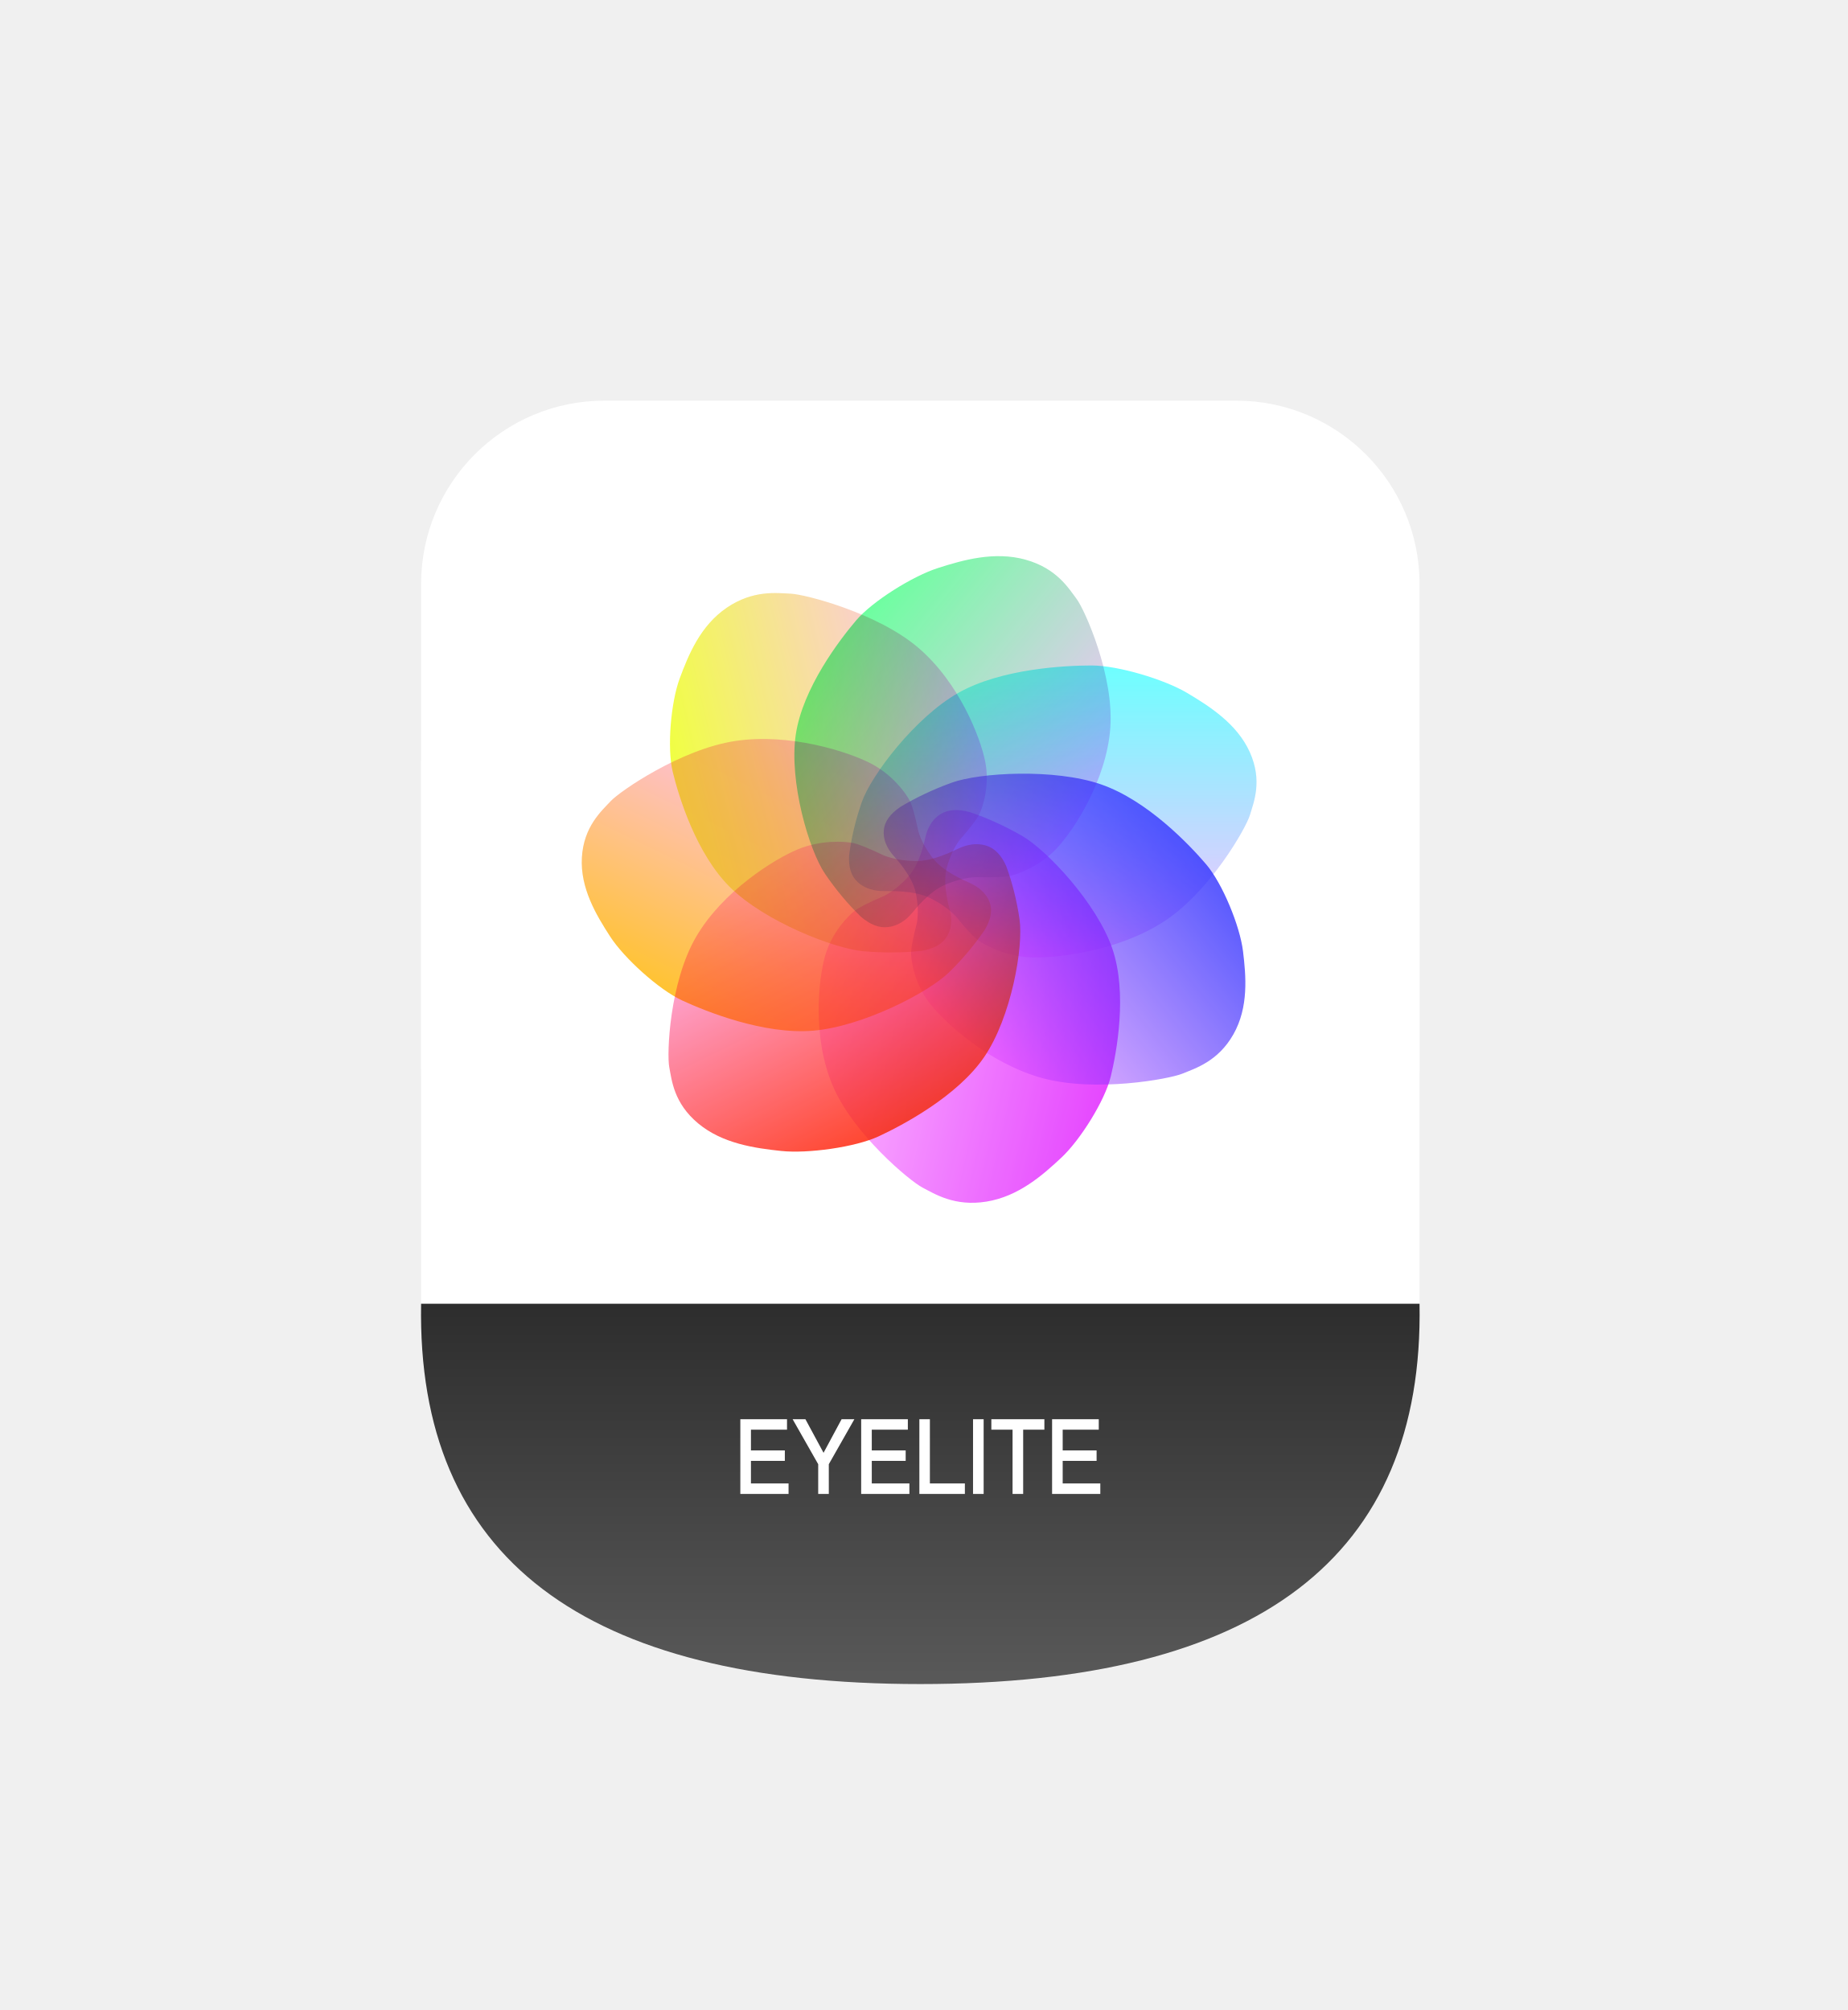
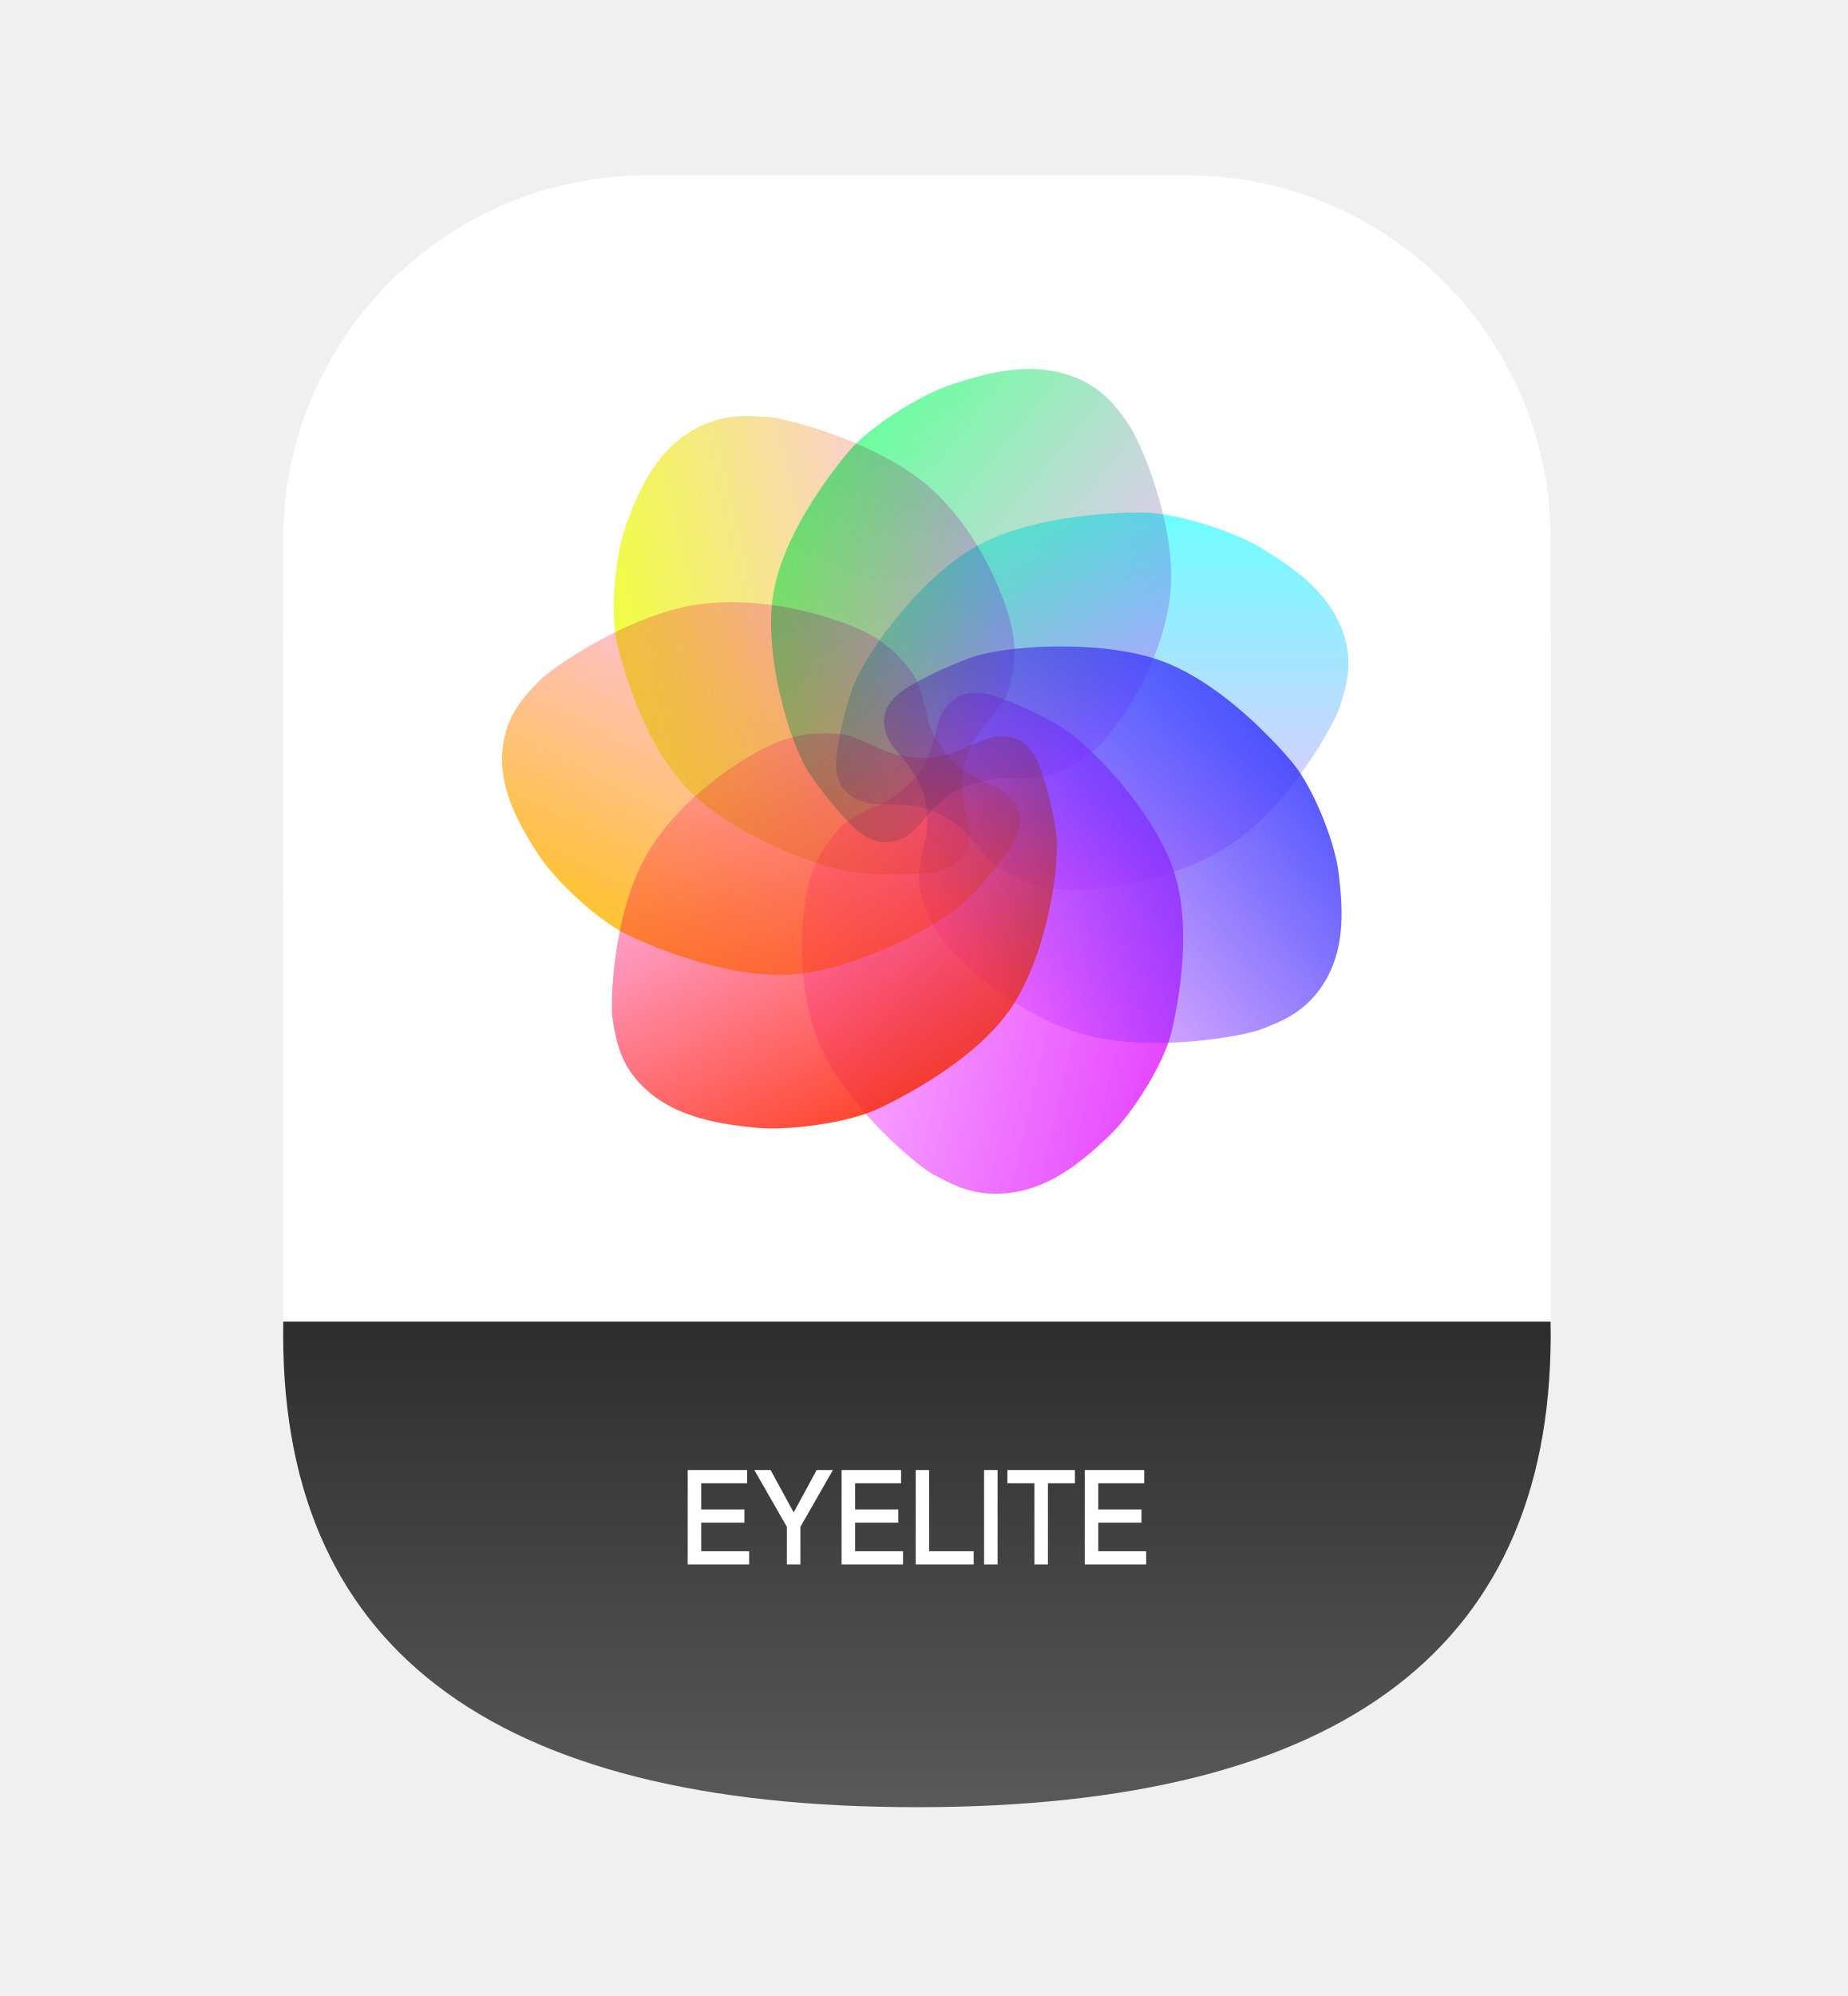
- <svg xmlns="http://www.w3.org/2000/svg" width="272px" height="296px" viewBox="0 0 272 296" version="1.1">
+ <svg xmlns="http://www.w3.org/2000/svg" width="137px" height="148px" viewBox="0 0 137 148" version="1.1">
  <defs>
    <linearGradient x1="50%" y1="-2.48949813e-15%" x2="50%" y2="100%" id="linearGradient-1">
      <stop stop-color="#595959" offset="0%" />
      <stop stop-color="#2D2D2D" offset="100%" />
    </linearGradient>
    <linearGradient x1="50%" y1="0%" x2="50%" y2="100%" id="linearGradient-2">
      <stop stop-color="#3133FE" offset="0%" />
      <stop stop-color="#FEAFFF" offset="100%" />
    </linearGradient>
    <linearGradient x1="50%" y1="0%" x2="50%" y2="100%" id="linearGradient-3">
      <stop stop-color="#DF1BFF" offset="0%" />
      <stop stop-color="#FEAFFF" offset="100%" />
    </linearGradient>
    <linearGradient x1="50%" y1="0%" x2="50%" y2="100%" id="linearGradient-4">
      <stop stop-color="#FF1C00" offset="0%" />
      <stop stop-color="#FEAFFF" offset="100%" />
    </linearGradient>
    <linearGradient x1="50%" y1="0%" x2="50%" y2="100%" id="linearGradient-5">
      <stop stop-color="#FFB500" offset="0%" />
      <stop stop-color="#FEAFFF" offset="100%" />
    </linearGradient>
    <linearGradient x1="50%" y1="0%" x2="50%" y2="100%" id="linearGradient-6">
      <stop stop-color="#EDFF15" offset="0%" />
      <stop stop-color="#FEAFFF" offset="100%" />
    </linearGradient>
    <linearGradient x1="50%" y1="0%" x2="50%" y2="100%" id="linearGradient-7">
      <stop stop-color="#4AFF89" offset="0%" />
      <stop stop-color="#FEAFFF" offset="100%" />
    </linearGradient>
    <linearGradient x1="50%" y1="0%" x2="50%" y2="100%" id="linearGradient-8">
      <stop stop-color="#4AFFFF" offset="0%" />
      <stop stop-color="#FEAFFF" offset="100%" />
    </linearGradient>
  </defs>
  <g id="A4" stroke="none" stroke-width="1" fill="none" fill-rule="evenodd">
-     <g id="编组" transform="translate(61, 59)">
-       <rect id="矩形" fill="#FFFFFF" x="1" y="53" width="147" height="80" />
-       <rect id="矩形" fill="#FFFFFF" x="1" y="0" width="147" height="125" rx="27" />
-       <path d="M74.5,133 C124.167,133 148.667,151.667 148,189 L1,189 C0.333,151.667 24.833,133 74.5,133 Z" id="三角形" fill="url(#linearGradient-1)" transform="translate(74.5, 161) scale(1, -1) translate(-74.5, -161) " />
-       <path d="M48,150 L54.874,150 L54.874,151.541 L49.562,151.541 L49.562,154.591 L54.553,154.591 L54.553,156.132 L49.562,156.132 L49.562,159.459 L55.1,159.459 L55.1,161 L48,161 L48,150 Z M55.701,150 L57.583,150 L60.252,154.945 L62.908,150 L64.79,150 L61.026,156.625 L61.026,161 L59.465,161 L59.465,156.625 L55.701,150 Z M65.791,150 L72.665,150 L72.665,151.541 L67.353,151.541 L67.353,154.591 L72.344,154.591 L72.344,156.132 L67.353,156.132 L67.353,159.459 L72.892,159.459 L72.892,161 L65.791,161 L65.791,150 Z M74.36,150 L75.908,150 L75.908,159.459 L81.06,159.459 L81.06,161 L74.36,161 L74.36,150 Z M82.261,150 L83.823,150 L83.823,161 L82.261,161 L82.261,150 Z M84.957,150 L92.765,150 L92.765,151.541 L89.642,151.541 L89.642,161 L88.08,161 L88.08,151.541 L84.957,151.541 L84.957,150 Z M93.9,150 L100.773,150 L100.773,151.541 L95.461,151.541 L95.461,154.591 L100.453,154.591 L100.453,156.132 L95.461,156.132 L95.461,159.459 L101,159.459 L101,161 L93.9,161 L93.9,150 Z" id="EYELITE" fill="#FFFFFF" fill-rule="nonzero" />
+     <g id="编组" transform="translate(21, 13)">
+       <rect id="矩形" fill="#FFFFFF" x="0" y="34" width="94" height="51" />
+       <rect id="矩形" fill="#FFFFFF" x="0" y="0" width="94" height="80" rx="27" />
+       <path d="M47,85 C78.754,85 94.418,97 93.992,121 L0.008,121 C-0.418,97 15.246,85 47,85 Z" id="三角形" fill="url(#linearGradient-1)" transform="translate(47, 103) scale(1, -1) translate(-47, -103) " />
+       <path d="M30,96 L34.409,96 L34.409,96.98 L31.002,96.98 L31.002,98.922 L34.204,98.922 L34.204,99.902 L31.002,99.902 L31.002,102.02 L34.555,102.02 L34.555,103 L30,103 L30,96 Z M34.94,96 L36.148,96 L37.86,99.147 L39.564,96 L40.771,96 L38.357,100.216 L38.357,103 L37.355,103 L37.355,100.216 L34.94,96 Z M41.413,96 L45.823,96 L45.823,96.98 L42.415,96.98 L42.415,98.922 L45.617,98.922 L45.617,99.902 L42.415,99.902 L42.415,102.02 L45.968,102.02 L45.968,103 L41.413,103 L41.413,96 Z M46.91,96 L47.903,96 L47.903,102.02 L51.208,102.02 L51.208,103 L46.91,103 L46.91,96 Z M51.979,96 L52.981,96 L52.981,103 L51.979,103 L51.979,96 Z M53.708,96 L58.717,96 L58.717,96.98 L56.714,96.98 L56.714,103 L55.712,103 L55.712,96.98 L53.708,96.98 L53.708,96 Z M59.445,96 L63.854,96 L63.854,96.98 L60.447,96.98 L60.447,98.922 L63.649,98.922 L63.649,99.902 L60.447,99.902 L60.447,102.02 L64,102.02 L64,103 L59.445,103 L59.445,96 Z" id="EYELITE" fill="#FFFFFF" fill-rule="nonzero" />
    </g>
-     <g id="火烈鸟羽翼-彩" transform="translate(79, 72)" opacity="0.808">
-       <path d="M48.631,71.998 C48.482,73.833 48.863,75.184 49.773,76.051 C51.139,77.351 52.927,77.307 53.549,77.291 C54.17,77.276 57.594,77.033 59.819,78.155 C61.302,78.903 62.497,79.789 63.403,80.813 C64.857,82.765 65.889,83.969 66.499,84.425 C67.414,85.109 70.247,86.765 73.896,86.831 C77.545,86.897 86.276,85.58 92.839,80.863 C99.402,76.147 104.691,66.438 105.283,64.461 C105.876,62.484 107.199,59.233 105.518,54.957 C103.837,50.682 100.017,48.109 96.881,46.146 C93.745,44.184 87.269,42.226 83.539,42.319 C79.808,42.412 70.781,43.108 64.628,46.951 C58.475,50.794 52.04,59.746 50.618,63.863 C49.67,66.608 49.008,69.32 48.631,71.998 Z" id="路径-2" fill="url(#linearGradient-2)" style="mix-blend-mode: multiply;" transform="translate(77.4696, 64.57445) rotate(51) translate(-77.4696, -64.57445) " />
-       <path d="M35.628,82.922 C35.546,84.785 35.969,86.175 36.895,87.091 C38.284,88.465 40.04,88.485 40.65,88.492 C41.261,88.499 44.619,88.378 46.846,89.601 C48.331,90.417 49.537,91.363 50.465,92.439 C51.963,94.481 53.02,95.744 53.636,96.231 C54.56,96.961 57.404,98.751 60.994,98.951 C64.584,99.152 73.123,98.131 79.409,93.568 C85.696,89.005 90.552,79.312 91.065,77.32 C91.578,75.329 92.764,72.066 90.96,67.651 C89.156,63.236 85.309,60.475 82.156,58.362 C79.003,56.248 72.567,54.018 68.902,53.976 C65.237,53.934 56.386,54.313 50.472,58.001 C44.557,61.689 38.547,70.57 37.294,74.711 C36.459,77.471 35.904,80.208 35.628,82.922 Z" id="路径-2" fill="url(#linearGradient-3)" style="mix-blend-mode: multiply;" transform="translate(63.7708, 76.4741) rotate(103) translate(-63.7708, -76.4741) " />
-       <path d="M16.286,79.596 C16.216,81.388 16.667,82.73 17.637,83.62 C19.091,84.956 20.917,84.992 21.551,85.004 C22.186,85.017 25.674,84.931 27.999,86.13 C29.549,86.93 30.81,87.852 31.783,88.896 C33.357,90.874 34.466,92.101 35.11,92.575 C36.077,93.286 39.047,95.035 42.78,95.263 C46.512,95.49 55.378,94.588 61.873,90.257 C68.369,85.926 73.336,76.645 73.852,74.733 C74.369,72.821 75.574,69.693 73.663,65.427 C71.752,61.161 67.732,58.468 64.438,56.404 C61.143,54.34 54.436,52.133 50.627,52.058 C46.818,51.982 37.622,52.263 31.507,55.755 C25.391,59.248 19.217,67.737 17.95,71.71 C17.105,74.358 16.55,76.987 16.286,79.596 Z" id="路径-2" fill="url(#linearGradient-4)" style="mix-blend-mode: multiply;" transform="translate(45.49161, 73.67134) rotate(154) translate(-45.49161, -73.67134) " />
-       <path d="M7.023,65.56 C6.88,67.357 7.276,68.682 8.211,69.535 C9.613,70.814 11.438,70.778 12.073,70.765 C12.707,70.753 16.202,70.53 18.48,71.639 C19.998,72.378 21.223,73.25 22.155,74.257 C23.649,76.175 24.709,77.359 25.335,77.808 C26.273,78.481 29.174,80.115 32.901,80.196 C36.627,80.276 45.536,79.024 52.213,74.434 C58.89,69.843 64.239,60.359 64.833,58.425 C65.428,56.491 66.761,53.313 65.022,49.119 C63.283,44.925 59.369,42.388 56.156,40.453 C52.943,38.517 46.32,36.572 42.511,36.647 C38.702,36.722 29.488,37.365 23.225,41.101 C16.962,44.838 10.439,53.577 9.009,57.603 C8.055,60.287 7.393,62.939 7.023,65.56 Z" id="路径-2" fill="url(#linearGradient-5)" style="mix-blend-mode: multiply;" transform="translate(36.43917, 58.42202) rotate(206) translate(-36.43917, -58.42202) " />
-       <path d="M15.067,49.221 C14.945,51.087 15.338,52.467 16.244,53.363 C17.603,54.706 19.359,54.686 19.97,54.679 C20.581,54.672 23.942,54.474 26.143,55.647 C27.61,56.429 28.796,57.348 29.701,58.403 C31.155,60.411 32.185,61.651 32.79,62.123 C33.699,62.832 36.504,64.558 40.091,64.677 C43.678,64.796 52.241,63.58 58.628,58.873 C65.015,54.166 70.084,44.36 70.64,42.356 C71.197,40.352 72.454,37.061 70.746,32.686 C69.037,28.311 65.25,25.637 62.142,23.595 C59.034,21.553 52.644,19.469 48.98,19.51 C45.315,19.552 36.453,20.132 30.457,23.956 C24.461,27.78 18.256,36.8 16.913,40.97 C16.018,43.75 15.402,46.501 15.067,49.221 Z" id="路径-2" fill="url(#linearGradient-6)" style="mix-blend-mode: multiply;" transform="translate(43.32767, 42.09726) rotate(257) translate(-43.32767, -42.09726) " />
-       <path d="M32.534,42.963 C32.475,44.793 32.923,46.165 33.878,47.078 C35.31,48.449 37.097,48.493 37.719,48.509 C38.341,48.524 41.757,48.452 44.039,49.687 C45.561,50.51 46.802,51.457 47.76,52.527 C49.312,54.554 50.404,55.811 51.038,56.298 C51.988,57.028 54.906,58.828 58.563,59.076 C62.219,59.325 70.897,58.442 77.235,54.048 C83.573,49.653 88.388,40.197 88.883,38.247 C89.379,36.297 90.543,33.108 88.649,28.743 C86.754,24.379 82.803,21.611 79.566,19.49 C76.329,17.368 69.748,15.085 66.018,14.991 C62.287,14.898 53.283,15.145 47.313,18.685 C41.342,22.225 35.342,30.867 34.121,34.918 C33.308,37.619 32.778,40.3 32.534,42.963 Z" id="路径-2" fill="url(#linearGradient-7)" style="mix-blend-mode: multiply;" transform="translate(61.11089, 37.04554) rotate(309) translate(-61.11089, -37.04554) " />
-       <path d="M46.016,53.972 C45.908,55.75 46.341,57.071 47.315,57.935 C48.776,59.23 50.643,59.23 51.292,59.23 C51.942,59.23 55.513,59.078 57.867,60.221 C59.437,60.983 60.709,61.873 61.683,62.889 C63.252,64.82 64.361,66.014 65.011,66.471 C65.985,67.157 68.988,68.834 72.803,68.986 C76.618,69.139 85.71,68.072 92.447,63.651 C99.185,59.23 104.461,49.932 105.029,48.027 C105.597,46.121 106.896,42.996 105.029,38.804 C103.162,34.612 99.103,32.021 95.775,30.039 C92.447,28.058 85.629,26 81.732,26 C77.836,26 68.42,26.457 62.088,30.039 C55.757,33.622 49.263,42.158 47.883,46.121 C46.963,48.763 46.341,51.38 46.016,53.972 Z" id="路径-2" fill="url(#linearGradient-8)" style="mix-blend-mode: multiply;" />
+     <g id="火烈鸟羽翼-彩" transform="translate(33, 21)" opacity="0.808">
+       <path d="M30.912,46.145 C30.822,47.318 31.069,48.182 31.654,48.738 C32.532,49.573 33.676,49.549 34.074,49.54 C34.472,49.532 36.663,49.385 38.09,50.108 C39.041,50.59 39.809,51.159 40.392,51.816 C41.327,53.067 41.991,53.839 42.382,54.132 C42.97,54.571 44.788,55.637 47.124,55.688 C49.46,55.739 55.047,54.919 59.237,51.92 C63.427,48.922 66.789,42.729 67.163,41.467 C67.538,40.205 68.377,38.13 67.29,35.393 C66.204,32.657 63.752,31.002 61.739,29.74 C59.727,28.478 55.576,27.211 53.188,27.261 C50.8,27.312 45.022,27.734 41.092,30.175 C37.163,32.616 33.065,38.322 32.165,40.951 C31.565,42.703 31.147,44.434 30.912,46.145 Z" id="路径-2" fill="url(#linearGradient-2)" style="mix-blend-mode: multiply;" transform="translate(49.36041, 41.47483) rotate(51) translate(-49.36041, -41.47483) " />
+       <path d="M22.563,53.253 C22.508,54.441 22.778,55.326 23.371,55.909 C24.261,56.784 25.389,56.795 25.781,56.798 C26.173,56.802 28.328,56.721 29.757,57.499 C30.709,58.017 31.482,58.619 32.077,59.303 C33.036,60.603 33.713,61.407 34.108,61.717 C34.701,62.181 36.524,63.319 38.829,63.443 C41.133,63.567 46.616,62.906 50.656,59.991 C54.697,57.076 57.825,50.892 58.157,49.622 C58.488,48.351 59.253,46.27 58.1,43.458 C56.947,40.646 54.48,38.89 52.459,37.547 C50.437,36.203 46.307,34.788 43.955,34.766 C41.602,34.743 35.92,34.994 32.119,37.352 C28.318,39.709 24.45,45.376 23.641,48.017 C23.102,49.778 22.743,51.523 22.563,53.253 Z" id="路径-2" fill="url(#linearGradient-3)" style="mix-blend-mode: multiply;" transform="translate(40.63457, 49.11065) rotate(103) translate(-40.63457, -49.11065) " />
+       <path d="M10.343,51.172 C10.295,52.322 10.58,53.181 11.197,53.75 C12.123,54.604 13.287,54.623 13.692,54.63 C14.097,54.637 16.324,54.575 17.805,55.34 C18.792,55.849 19.595,56.438 20.214,57.105 C21.214,58.371 21.92,59.155 22.33,59.458 C22.945,59.912 24.837,61.028 27.219,61.166 C29.6,61.304 35.259,60.709 39.413,57.919 C43.566,55.128 46.755,49.167 47.088,47.94 C47.421,46.713 48.197,44.705 46.986,41.973 C45.775,39.241 43.214,37.523 41.116,36.206 C39.018,34.889 34.742,33.486 32.312,33.446 C29.881,33.405 24.013,33.603 20.103,35.855 C16.193,38.107 12.237,43.563 11.42,46.113 C10.876,47.812 10.517,49.499 10.343,51.172 Z" id="路径-2" fill="url(#linearGradient-4)" style="mix-blend-mode: multiply;" transform="translate(28.98933, 47.31303) rotate(154) translate(-28.98933, -47.31303) " />
+       <path d="M4.457,42.031 C4.369,43.182 4.625,44.033 5.223,44.581 C6.12,45.405 7.284,45.385 7.689,45.378 C8.095,45.372 10.324,45.236 11.78,45.951 C12.75,46.428 13.534,46.99 14.13,47.637 C15.088,48.87 15.766,49.631 16.166,49.92 C16.766,50.354 18.621,51.408 20.999,51.467 C23.377,51.526 29.06,50.741 33.312,47.81 C37.564,44.88 40.958,38.809 41.333,37.57 C41.709,36.331 42.554,34.296 41.436,31.603 C40.317,28.91 37.815,27.276 35.76,26.028 C33.706,24.781 29.476,23.52 27.046,23.561 C24.615,23.601 18.736,23.995 14.747,26.379 C10.758,28.762 6.613,34.353 5.708,36.932 C5.105,38.651 4.688,40.351 4.457,42.031 Z" id="路径-2" fill="url(#linearGradient-5)" style="mix-blend-mode: multiply;" transform="translate(23.21681, 37.51478) rotate(206) translate(-23.21681, -37.51478) " />
+       <path d="M9.473,31.541 C9.397,32.73 9.65,33.611 10.233,34.182 C11.107,35.04 12.234,35.029 12.626,35.025 C13.018,35.021 15.176,34.899 16.59,35.649 C17.533,36.15 18.295,36.737 18.877,37.41 C19.813,38.691 20.475,39.483 20.864,39.785 C21.448,40.238 23.251,41.341 25.554,41.421 C27.856,41.5 33.352,40.735 37.447,37.741 C41.542,34.748 44.786,28.503 45.14,27.226 C45.495,25.95 46.299,23.854 45.197,21.063 C44.096,18.272 41.661,16.564 39.664,15.259 C37.667,13.953 33.563,12.618 31.21,12.64 C28.858,12.663 23.17,13.023 19.325,15.454 C15.48,17.884 11.506,23.627 10.649,26.284 C10.077,28.055 9.685,29.807 9.473,31.541 Z" id="路径-2" fill="url(#linearGradient-6)" style="mix-blend-mode: multiply;" transform="translate(27.60829, 27.03305) rotate(257) translate(-27.60829, -27.03305) " />
+       <path d="M20.627,27.647 C20.585,28.817 20.868,29.693 21.477,30.274 C22.391,31.146 23.535,31.17 23.933,31.179 C24.331,31.187 26.518,31.133 27.976,31.916 C28.949,32.439 29.74,33.041 30.351,33.723 C31.34,35.014 32.036,35.815 32.441,36.125 C33.047,36.589 34.911,37.732 37.251,37.882 C39.592,38.032 45.149,37.446 49.218,34.622 C53.286,31.798 56.392,25.742 56.714,24.494 C57.036,23.247 57.789,21.205 56.587,18.42 C55.385,15.635 52.862,13.876 50.795,12.528 C48.728,11.18 44.521,9.737 42.132,9.686 C39.744,9.636 33.98,9.815 30.148,12.093 C26.317,14.37 22.454,19.909 21.663,22.501 C21.136,24.229 20.79,25.945 20.627,27.647 Z" id="路径-2" fill="url(#linearGradient-7)" style="mix-blend-mode: multiply;" transform="translate(38.93347, 23.79146) rotate(309) translate(-38.93347, -23.79146) " />
+       <path d="M29.01,35.214 C28.942,36.372 29.216,37.232 29.833,37.795 C30.758,38.638 31.941,38.638 32.352,38.638 C32.763,38.638 35.025,38.539 36.516,39.284 C37.51,39.78 38.315,40.359 38.932,41.021 C39.926,42.278 40.629,43.055 41.04,43.353 C41.657,43.8 43.559,44.892 45.975,44.991 C48.392,45.09 54.15,44.395 58.417,41.517 C62.684,38.638 66.025,32.584 66.385,31.343 C66.745,30.102 67.567,28.067 66.385,25.338 C65.203,22.608 62.632,20.921 60.524,19.63 C58.417,18.34 54.098,17 51.63,17 C49.163,17 43.199,17.298 39.189,19.63 C35.179,21.963 31.067,27.521 30.193,30.102 C29.61,31.823 29.216,33.527 29.01,35.214 Z" id="路径-2" fill="url(#linearGradient-8)" style="mix-blend-mode: multiply;" />
    </g>
  </g>
</svg>
